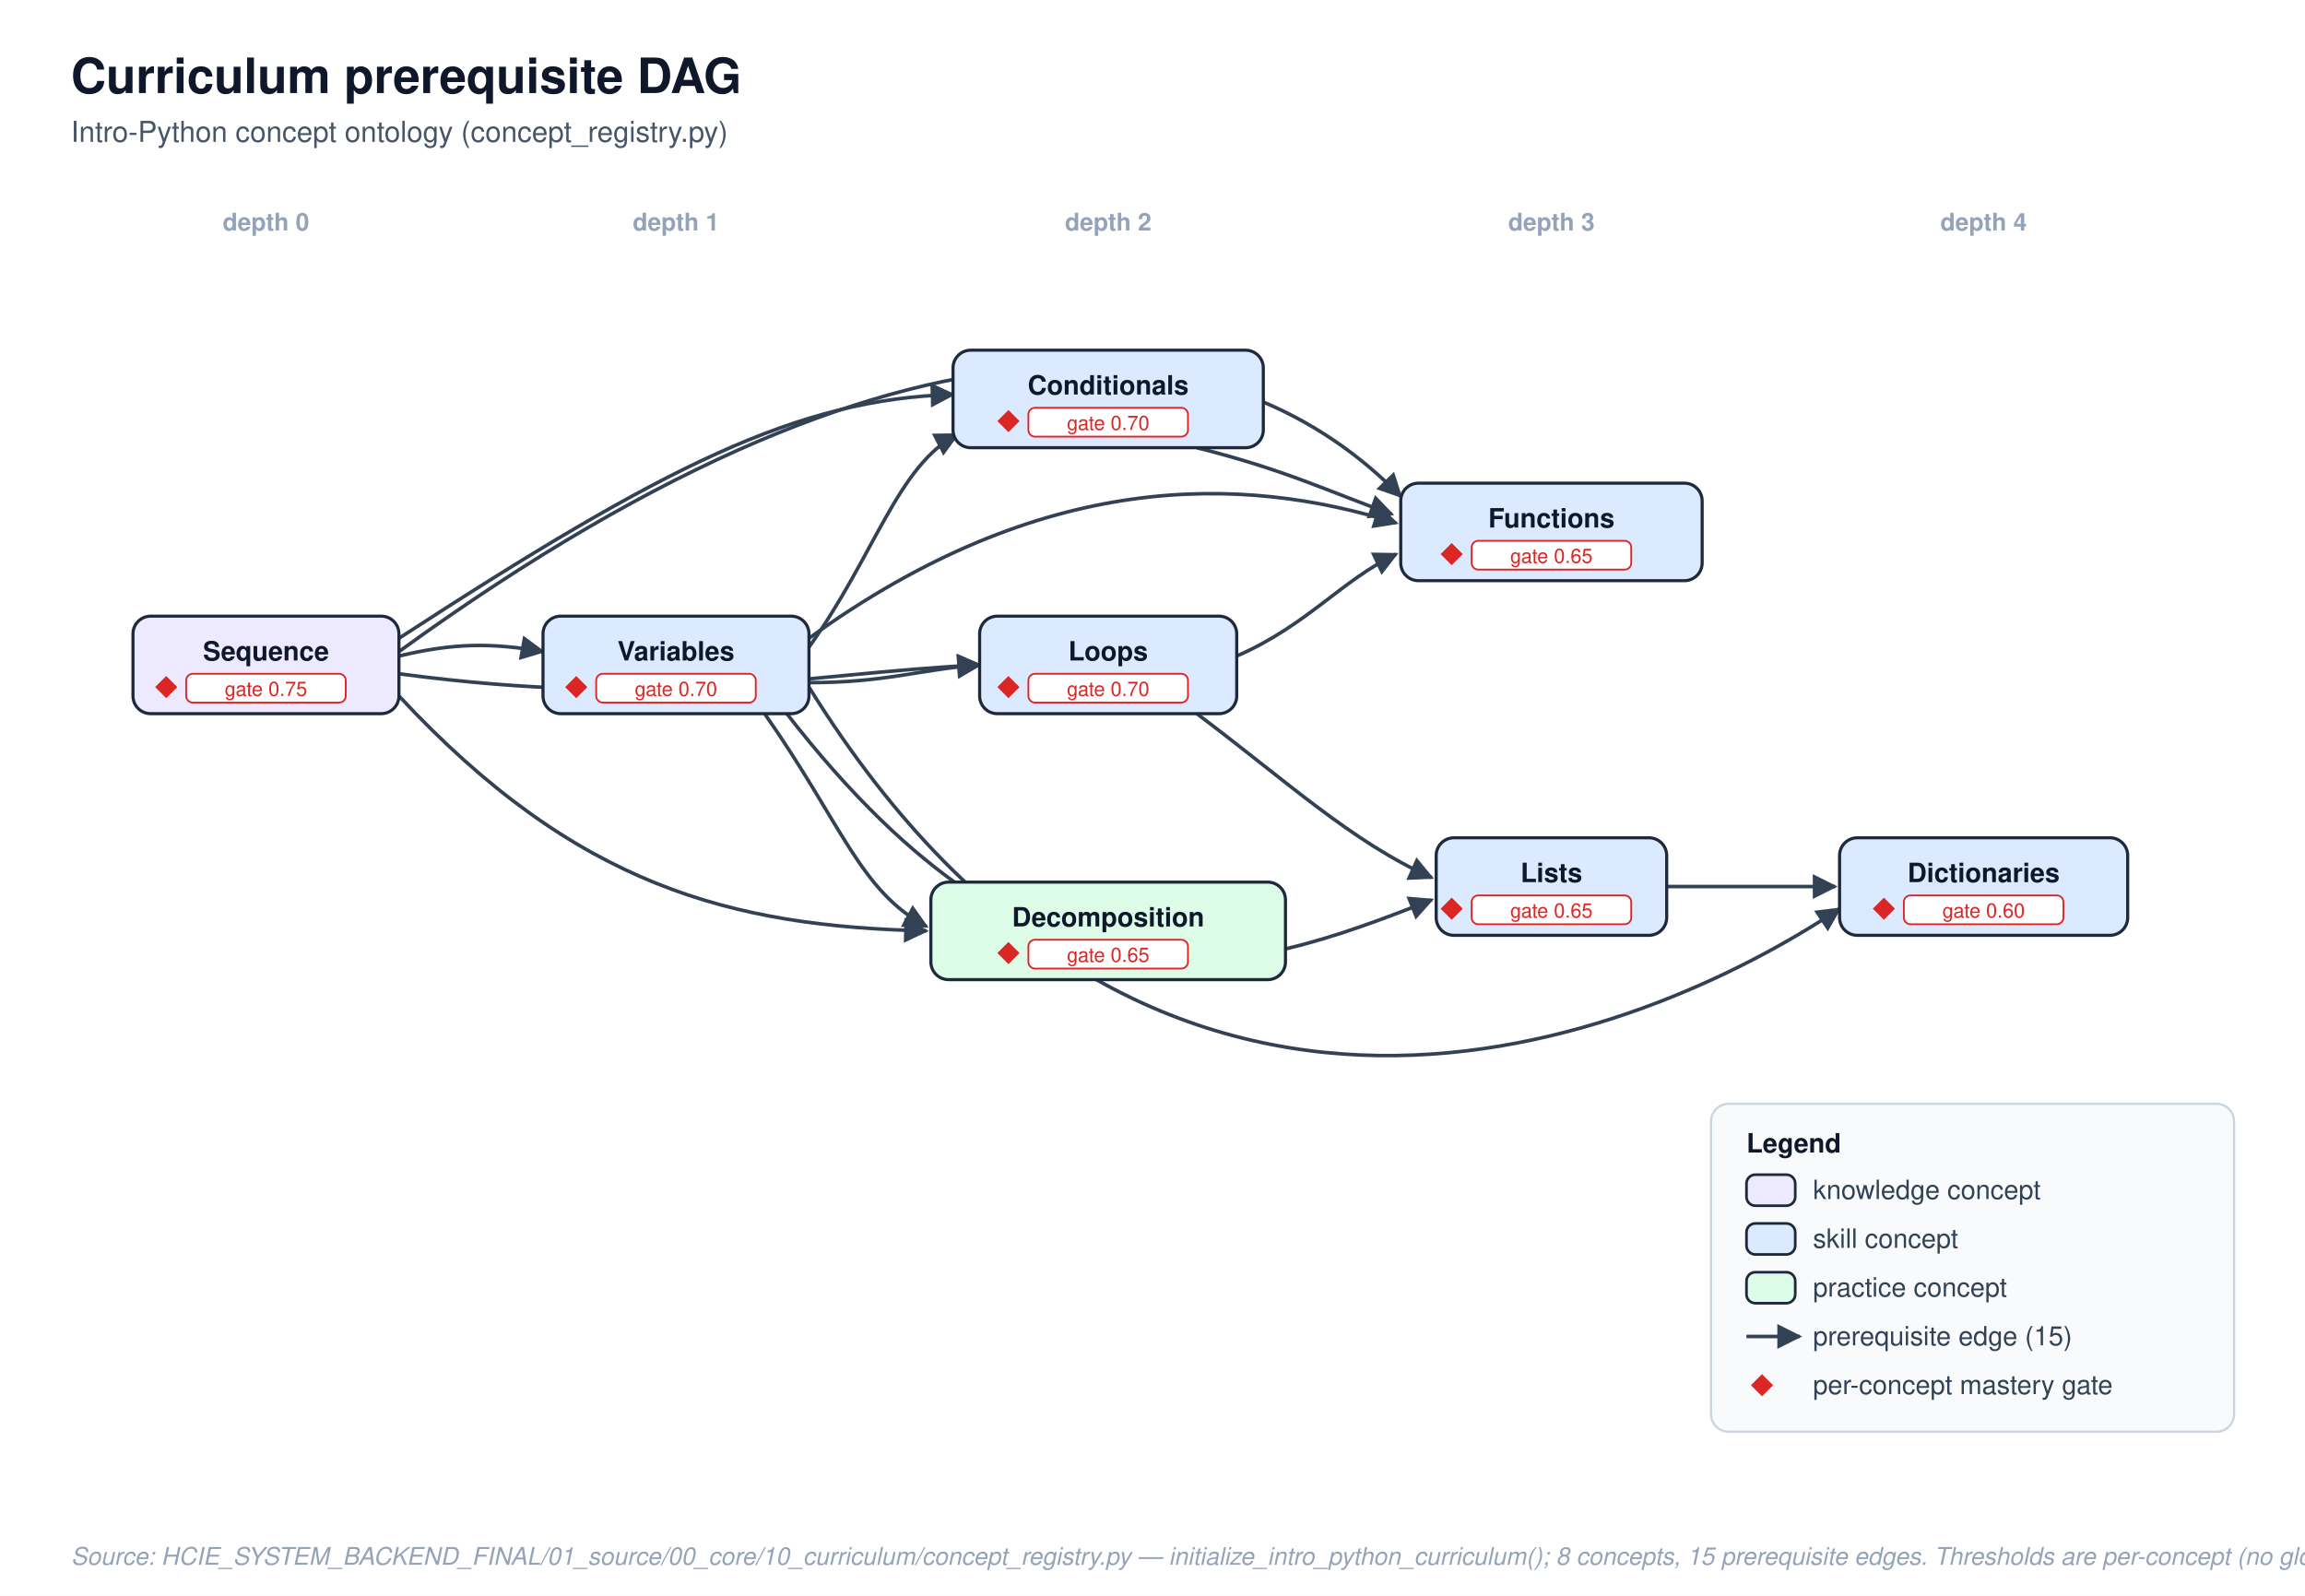
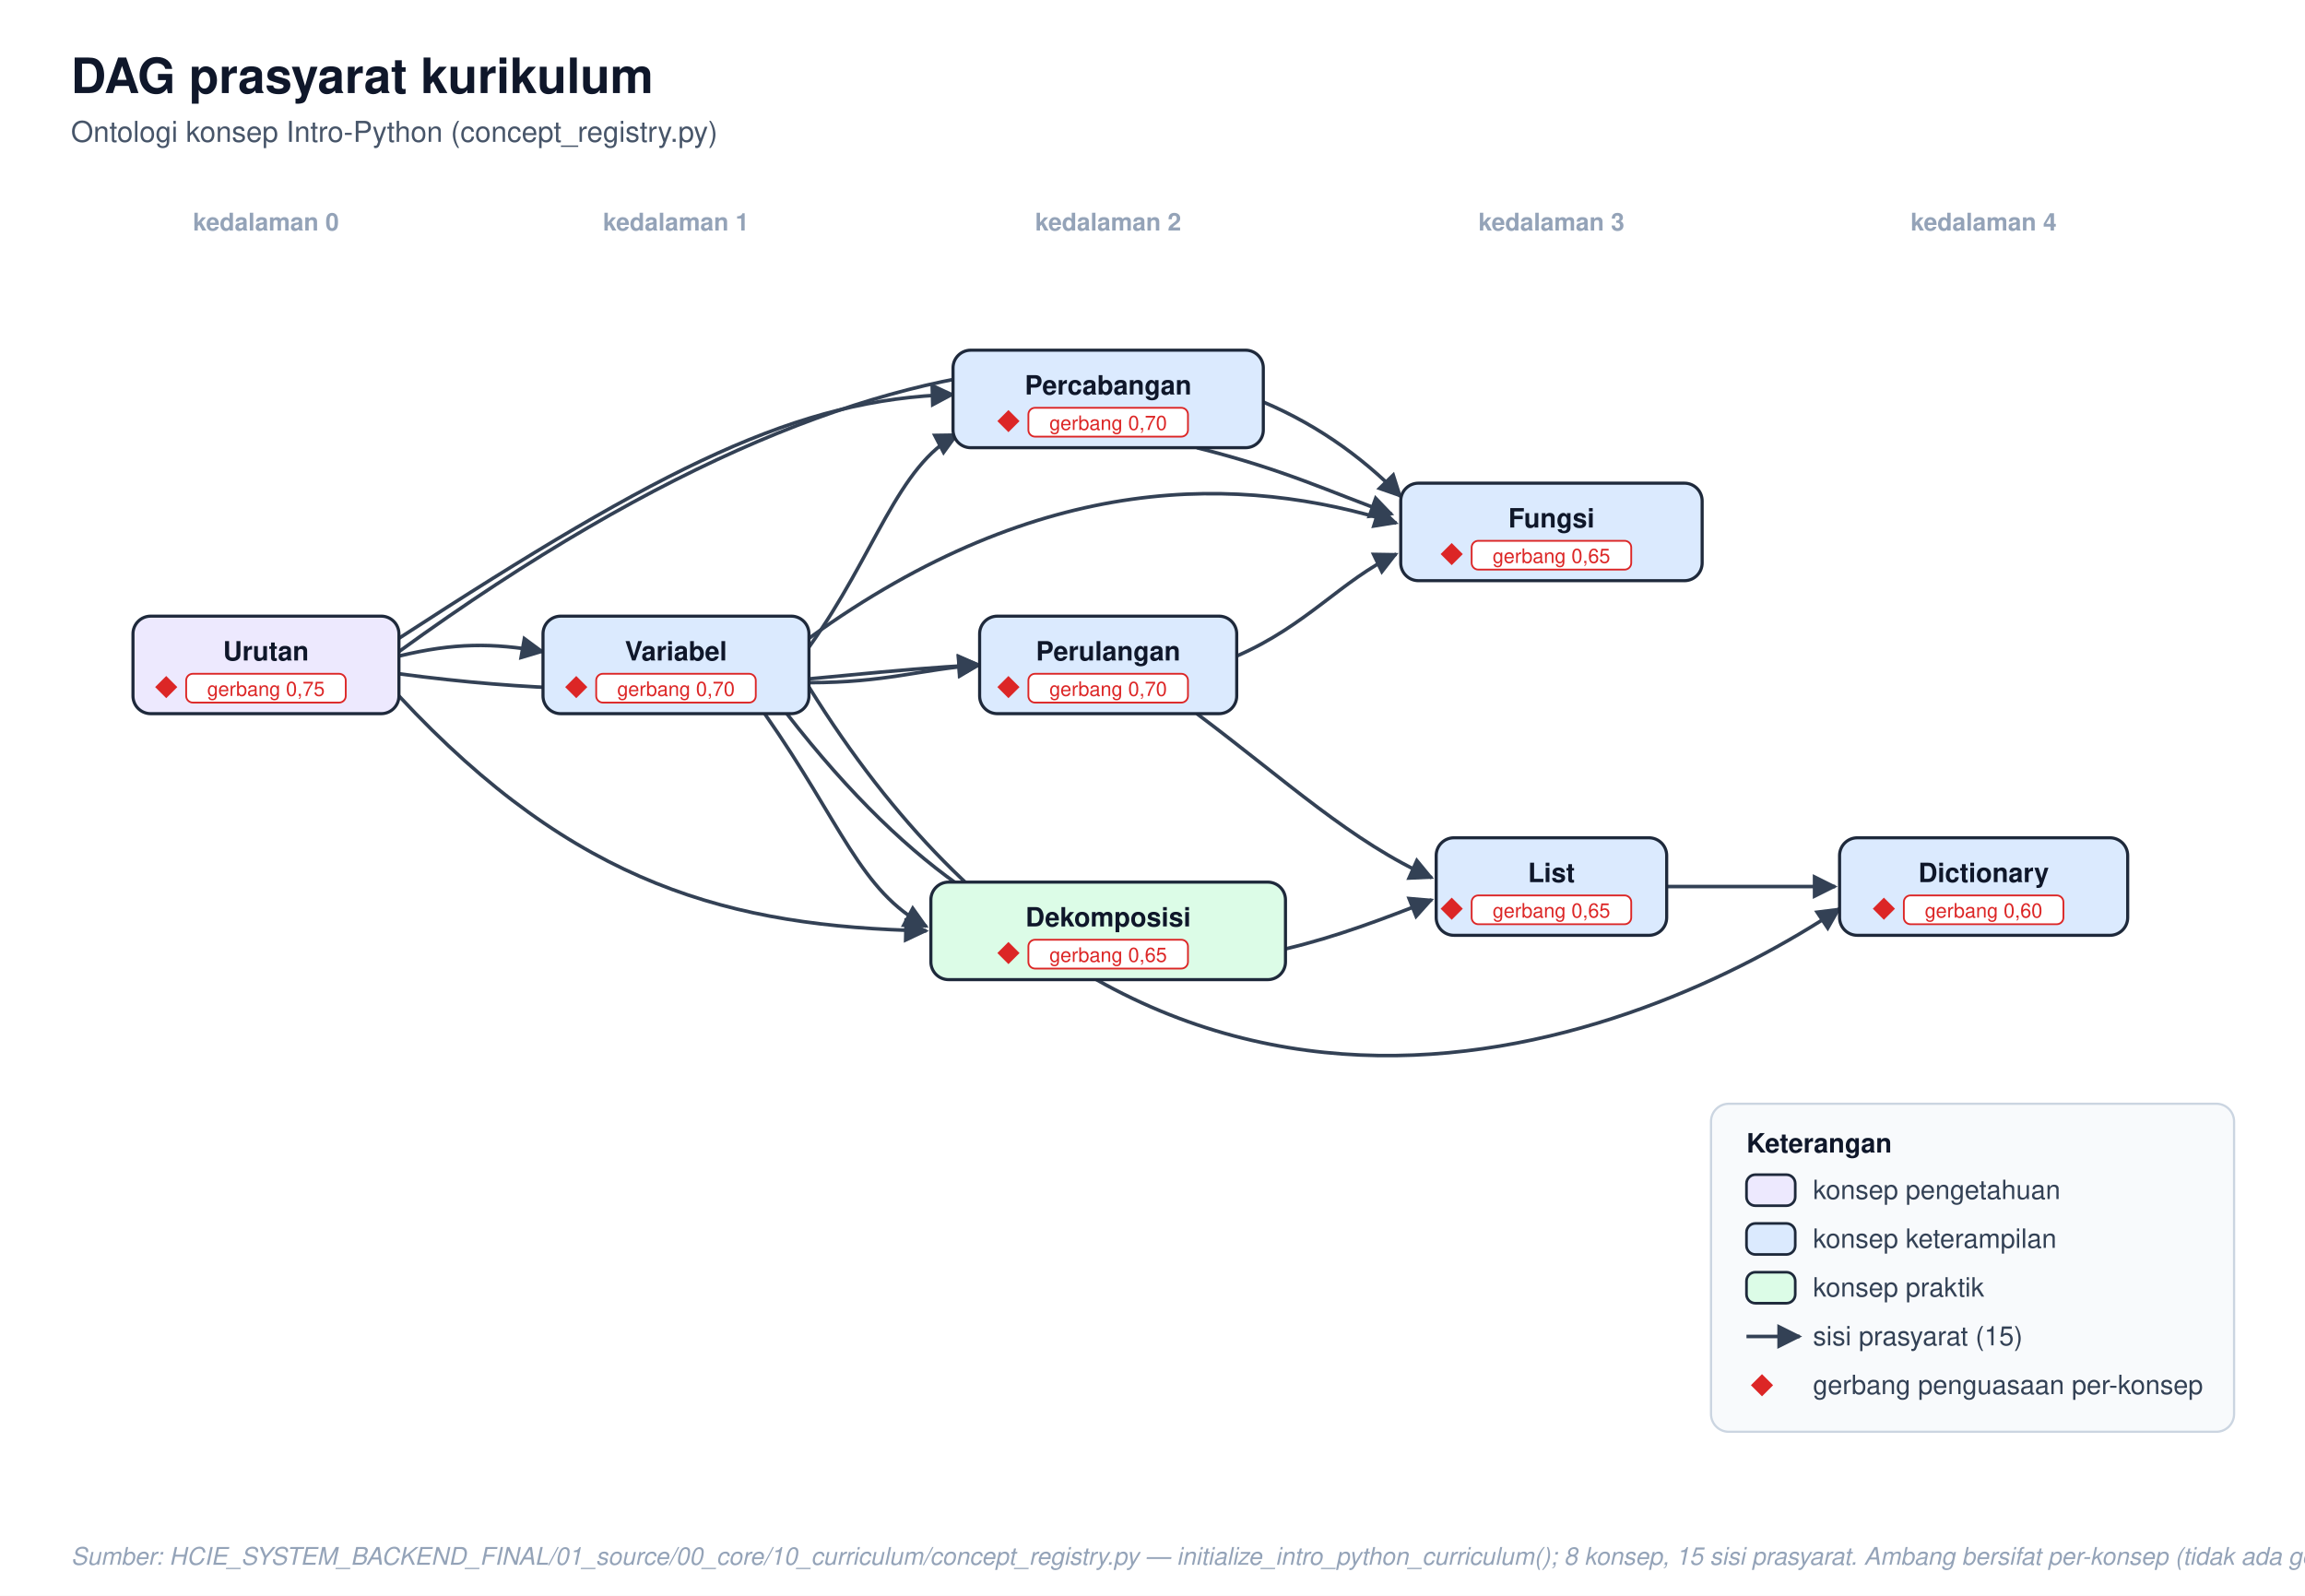
<svg xmlns="http://www.w3.org/2000/svg" viewBox="0 0 1040 720" font-family="Segoe UI, Helvetica, Arial, sans-serif" role="img" aria-labelledby="f1title f1desc">
  <rect width="1040" height="720" fill="#ffffff" />
  <defs>
    <marker id="arrow" viewBox="0 0 10 10" refX="9" refY="5" markerWidth="7" markerHeight="7" orient="auto-start-reverse">
      <path d="M0,0 L10,5 L0,10 z" fill="#334155" />
    </marker>
  </defs>
-   <text x="32" y="42" font-size="22" font-weight="bold" fill="#0f172a">Curriculum prerequisite DAG</text>
-   <text x="32" y="64" font-size="13" fill="#475569">Intro-Python concept ontology (concept_registry.py)</text>
-   <text x="120" y="104" font-size="11" font-weight="bold" fill="#94a3b8" text-anchor="middle">depth 0</text>
-   <text x="305" y="104" font-size="11" font-weight="bold" fill="#94a3b8" text-anchor="middle">depth 1</text>
-   <text x="500" y="104" font-size="11" font-weight="bold" fill="#94a3b8" text-anchor="middle">depth 2</text>
-   <text x="700" y="104" font-size="11" font-weight="bold" fill="#94a3b8" text-anchor="middle">depth 3</text>
-   <text x="895" y="104" font-size="11" font-weight="bold" fill="#94a3b8" text-anchor="middle">depth 4</text>
+   <text x="32" y="42" font-size="22" font-weight="bold" fill="#0f172a">DAG prasyarat kurikulum</text>
+   <text x="32" y="64" font-size="13" fill="#475569">Ontologi konsep Intro-Python (concept_registry.py)</text>
+   <text x="120" y="104" font-size="11" font-weight="bold" fill="#94a3b8" text-anchor="middle">kedalaman 0</text>
+   <text x="305" y="104" font-size="11" font-weight="bold" fill="#94a3b8" text-anchor="middle">kedalaman 1</text>
+   <text x="500" y="104" font-size="11" font-weight="bold" fill="#94a3b8" text-anchor="middle">kedalaman 2</text>
+   <text x="700" y="104" font-size="11" font-weight="bold" fill="#94a3b8" text-anchor="middle">kedalaman 3</text>
+   <text x="895" y="104" font-size="11" font-weight="bold" fill="#94a3b8" text-anchor="middle">kedalaman 4</text>
  <g fill="none" stroke="#334155" stroke-width="1.6">
    <path d="M180,296 C205,290 222,290 245,294" marker-end="url(#arrow)" />
    <path d="M180,288 C300,210 360,180 430,178" marker-end="url(#arrow)" />
    <path d="M365,292 C395,250 405,210 432,196" marker-end="url(#arrow)" />
    <path d="M180,304 C300,320 360,304 442,300" marker-end="url(#arrow)" />
    <path d="M365,308 C400,308 415,302 442,300" marker-end="url(#arrow)" />
    <path d="M180,314 C260,400 330,418 418,420" marker-end="url(#arrow)" />
    <path d="M345,322 C380,372 388,402 418,418" marker-end="url(#arrow)" />
    <path d="M180,294 C420,120 560,150 632,224" marker-end="url(#arrow)" />
    <path d="M365,288 C470,212 560,214 630,236" marker-end="url(#arrow)" />
    <path d="M540,202 C580,212 600,222 628,232" marker-end="url(#arrow)" />
    <path d="M558,296 C590,282 605,262 630,250" marker-end="url(#arrow)" />
    <path d="M355,322 C470,470 560,440 646,406" marker-end="url(#arrow)" />
    <path d="M540,322 C580,352 610,380 646,396" marker-end="url(#arrow)" />
    <path d="M365,310 C520,560 740,470 830,410" marker-end="url(#arrow)" />
    <path d="M752,400 C780,400 800,400 828,400" marker-end="url(#arrow)" />
  </g>
  <g>
    <rect x="60" y="278" width="120" height="44" rx="8" fill="#ede9fe" stroke="#1e293b" stroke-width="1.4" />
-     <text x="120" y="298" font-size="12" fill="#0f172a" text-anchor="middle" font-weight="bold">Sequence</text>
+     <text x="120" y="298" font-size="12" fill="#0f172a" text-anchor="middle" font-weight="bold">Urutan</text>
    <rect x="84" y="304" width="72" height="13" rx="3" fill="#ffffff" stroke="#dc2626" stroke-width="0.8" />
    <path d="M70,310 l5,-5 l5,5 l-5,5 z" fill="#dc2626" />
-     <text x="120" y="314" font-size="9" fill="#dc2626" text-anchor="middle">gate 0.75</text>
+     <text x="120" y="314" font-size="9" fill="#dc2626" text-anchor="middle">gerbang 0,75</text>
  </g>
  <g>
    <rect x="245" y="278" width="120" height="44" rx="8" fill="#dbeafe" stroke="#1e293b" stroke-width="1.4" />
-     <text x="305" y="298" font-size="12" fill="#0f172a" text-anchor="middle" font-weight="bold">Variables</text>
+     <text x="305" y="298" font-size="12" fill="#0f172a" text-anchor="middle" font-weight="bold">Variabel</text>
    <rect x="269" y="304" width="72" height="13" rx="3" fill="#ffffff" stroke="#dc2626" stroke-width="0.8" />
    <path d="M255,310 l5,-5 l5,5 l-5,5 z" fill="#dc2626" />
-     <text x="305" y="314" font-size="9" fill="#dc2626" text-anchor="middle">gate 0.70</text>
+     <text x="305" y="314" font-size="9" fill="#dc2626" text-anchor="middle">gerbang 0,70</text>
  </g>
  <g>
    <rect x="430" y="158" width="140" height="44" rx="8" fill="#dbeafe" stroke="#1e293b" stroke-width="1.4" />
-     <text x="500" y="178" font-size="12" fill="#0f172a" text-anchor="middle" font-weight="bold">Conditionals</text>
+     <text x="500" y="178" font-size="12" fill="#0f172a" text-anchor="middle" font-weight="bold">Percabangan</text>
    <rect x="464" y="184" width="72" height="13" rx="3" fill="#ffffff" stroke="#dc2626" stroke-width="0.8" />
    <path d="M450,190 l5,-5 l5,5 l-5,5 z" fill="#dc2626" />
-     <text x="500" y="194" font-size="9" fill="#dc2626" text-anchor="middle">gate 0.70</text>
+     <text x="500" y="194" font-size="9" fill="#dc2626" text-anchor="middle">gerbang 0,70</text>
  </g>
  <g>
    <rect x="442" y="278" width="116" height="44" rx="8" fill="#dbeafe" stroke="#1e293b" stroke-width="1.4" />
-     <text x="500" y="298" font-size="12" fill="#0f172a" text-anchor="middle" font-weight="bold">Loops</text>
+     <text x="500" y="298" font-size="12" fill="#0f172a" text-anchor="middle" font-weight="bold">Perulangan</text>
    <rect x="464" y="304" width="72" height="13" rx="3" fill="#ffffff" stroke="#dc2626" stroke-width="0.8" />
    <path d="M450,310 l5,-5 l5,5 l-5,5 z" fill="#dc2626" />
-     <text x="500" y="314" font-size="9" fill="#dc2626" text-anchor="middle">gate 0.70</text>
+     <text x="500" y="314" font-size="9" fill="#dc2626" text-anchor="middle">gerbang 0,70</text>
  </g>
  <g>
    <rect x="420" y="398" width="160" height="44" rx="8" fill="#dcfce7" stroke="#1e293b" stroke-width="1.4" />
-     <text x="500" y="418" font-size="12" fill="#0f172a" text-anchor="middle" font-weight="bold">Decomposition</text>
+     <text x="500" y="418" font-size="12" fill="#0f172a" text-anchor="middle" font-weight="bold">Dekomposisi</text>
    <rect x="464" y="424" width="72" height="13" rx="3" fill="#ffffff" stroke="#dc2626" stroke-width="0.8" />
    <path d="M450,430 l5,-5 l5,5 l-5,5 z" fill="#dc2626" />
-     <text x="500" y="434" font-size="9" fill="#dc2626" text-anchor="middle">gate 0.65</text>
+     <text x="500" y="434" font-size="9" fill="#dc2626" text-anchor="middle">gerbang 0,65</text>
  </g>
  <g>
    <rect x="632" y="218" width="136" height="44" rx="8" fill="#dbeafe" stroke="#1e293b" stroke-width="1.4" />
-     <text x="700" y="238" font-size="12" fill="#0f172a" text-anchor="middle" font-weight="bold">Functions</text>
+     <text x="700" y="238" font-size="12" fill="#0f172a" text-anchor="middle" font-weight="bold">Fungsi</text>
    <rect x="664" y="244" width="72" height="13" rx="3" fill="#ffffff" stroke="#dc2626" stroke-width="0.8" />
    <path d="M650,250 l5,-5 l5,5 l-5,5 z" fill="#dc2626" />
-     <text x="700" y="254" font-size="9" fill="#dc2626" text-anchor="middle">gate 0.65</text>
+     <text x="700" y="254" font-size="9" fill="#dc2626" text-anchor="middle">gerbang 0,65</text>
  </g>
  <g>
    <rect x="648" y="378" width="104" height="44" rx="8" fill="#dbeafe" stroke="#1e293b" stroke-width="1.4" />
-     <text x="700" y="398" font-size="12" fill="#0f172a" text-anchor="middle" font-weight="bold">Lists</text>
+     <text x="700" y="398" font-size="12" fill="#0f172a" text-anchor="middle" font-weight="bold">List</text>
    <rect x="664" y="404" width="72" height="13" rx="3" fill="#ffffff" stroke="#dc2626" stroke-width="0.8" />
    <path d="M650,410 l5,-5 l5,5 l-5,5 z" fill="#dc2626" />
-     <text x="700" y="414" font-size="9" fill="#dc2626" text-anchor="middle">gate 0.65</text>
+     <text x="700" y="414" font-size="9" fill="#dc2626" text-anchor="middle">gerbang 0,65</text>
  </g>
  <g>
    <rect x="830" y="378" width="130" height="44" rx="8" fill="#dbeafe" stroke="#1e293b" stroke-width="1.4" />
-     <text x="895" y="398" font-size="12" fill="#0f172a" text-anchor="middle" font-weight="bold">Dictionaries</text>
+     <text x="895" y="398" font-size="12" fill="#0f172a" text-anchor="middle" font-weight="bold">Dictionary</text>
    <rect x="859" y="404" width="72" height="13" rx="3" fill="#ffffff" stroke="#dc2626" stroke-width="0.8" />
    <path d="M845,410 l5,-5 l5,5 l-5,5 z" fill="#dc2626" />
-     <text x="895" y="414" font-size="9" fill="#dc2626" text-anchor="middle">gate 0.60</text>
+     <text x="895" y="414" font-size="9" fill="#dc2626" text-anchor="middle">gerbang 0,60</text>
  </g>
  <g>
    <rect x="772" y="498" width="236" height="148" rx="8" fill="#f8fafc" stroke="#cbd5e1" stroke-width="1" />
-     <text x="788" y="520" font-size="12" font-weight="bold" fill="#0f172a">Legend</text>
+     <text x="788" y="520" font-size="12" font-weight="bold" fill="#0f172a">Keterangan</text>
    <rect x="788" y="530" width="22" height="14" rx="4" fill="#ede9fe" stroke="#1e293b" stroke-width="1.2" />
-     <text x="818" y="541" font-size="12" fill="#334155">knowledge concept</text>
+     <text x="818" y="541" font-size="12" fill="#334155">konsep pengetahuan</text>
    <rect x="788" y="552" width="22" height="14" rx="4" fill="#dbeafe" stroke="#1e293b" stroke-width="1.2" />
-     <text x="818" y="563" font-size="12" fill="#334155">skill concept</text>
+     <text x="818" y="563" font-size="12" fill="#334155">konsep keterampilan</text>
    <rect x="788" y="574" width="22" height="14" rx="4" fill="#dcfce7" stroke="#1e293b" stroke-width="1.2" />
-     <text x="818" y="585" font-size="12" fill="#334155">practice concept</text>
+     <text x="818" y="585" font-size="12" fill="#334155">konsep praktik</text>
    <line x1="788" y1="603" x2="812" y2="603" stroke="#334155" stroke-width="1.6" marker-end="url(#arrow)" />
-     <text x="818" y="607" font-size="12" fill="#334155">prerequisite edge (15)</text>
+     <text x="818" y="607" font-size="12" fill="#334155">sisi prasyarat (15)</text>
    <path d="M790,625 l5,-5 l5,5 l-5,5 z" fill="#dc2626" />
-     <text x="818" y="629" font-size="12" fill="#334155">per-concept mastery gate</text>
+     <text x="818" y="629" font-size="12" fill="#334155">gerbang penguasaan per-konsep</text>
  </g>
-   <text x="32" y="706" font-size="11" font-style="italic" fill="#94a3b8">Source: HCIE_SYSTEM_BACKEND_FINAL/01_source/00_core/10_curriculum/concept_registry.py — initialize_intro_python_curriculum(); 8 concepts, 15 prerequisite edges. Thresholds are per-concept (no global gate in this file).</text>
+   <text x="32" y="706" font-size="11" font-style="italic" fill="#94a3b8">Sumber: HCIE_SYSTEM_BACKEND_FINAL/01_source/00_core/10_curriculum/concept_registry.py — initialize_intro_python_curriculum(); 8 konsep, 15 sisi prasyarat. Ambang bersifat per-konsep (tidak ada gerbang global dalam berkas ini).</text>
</svg>
